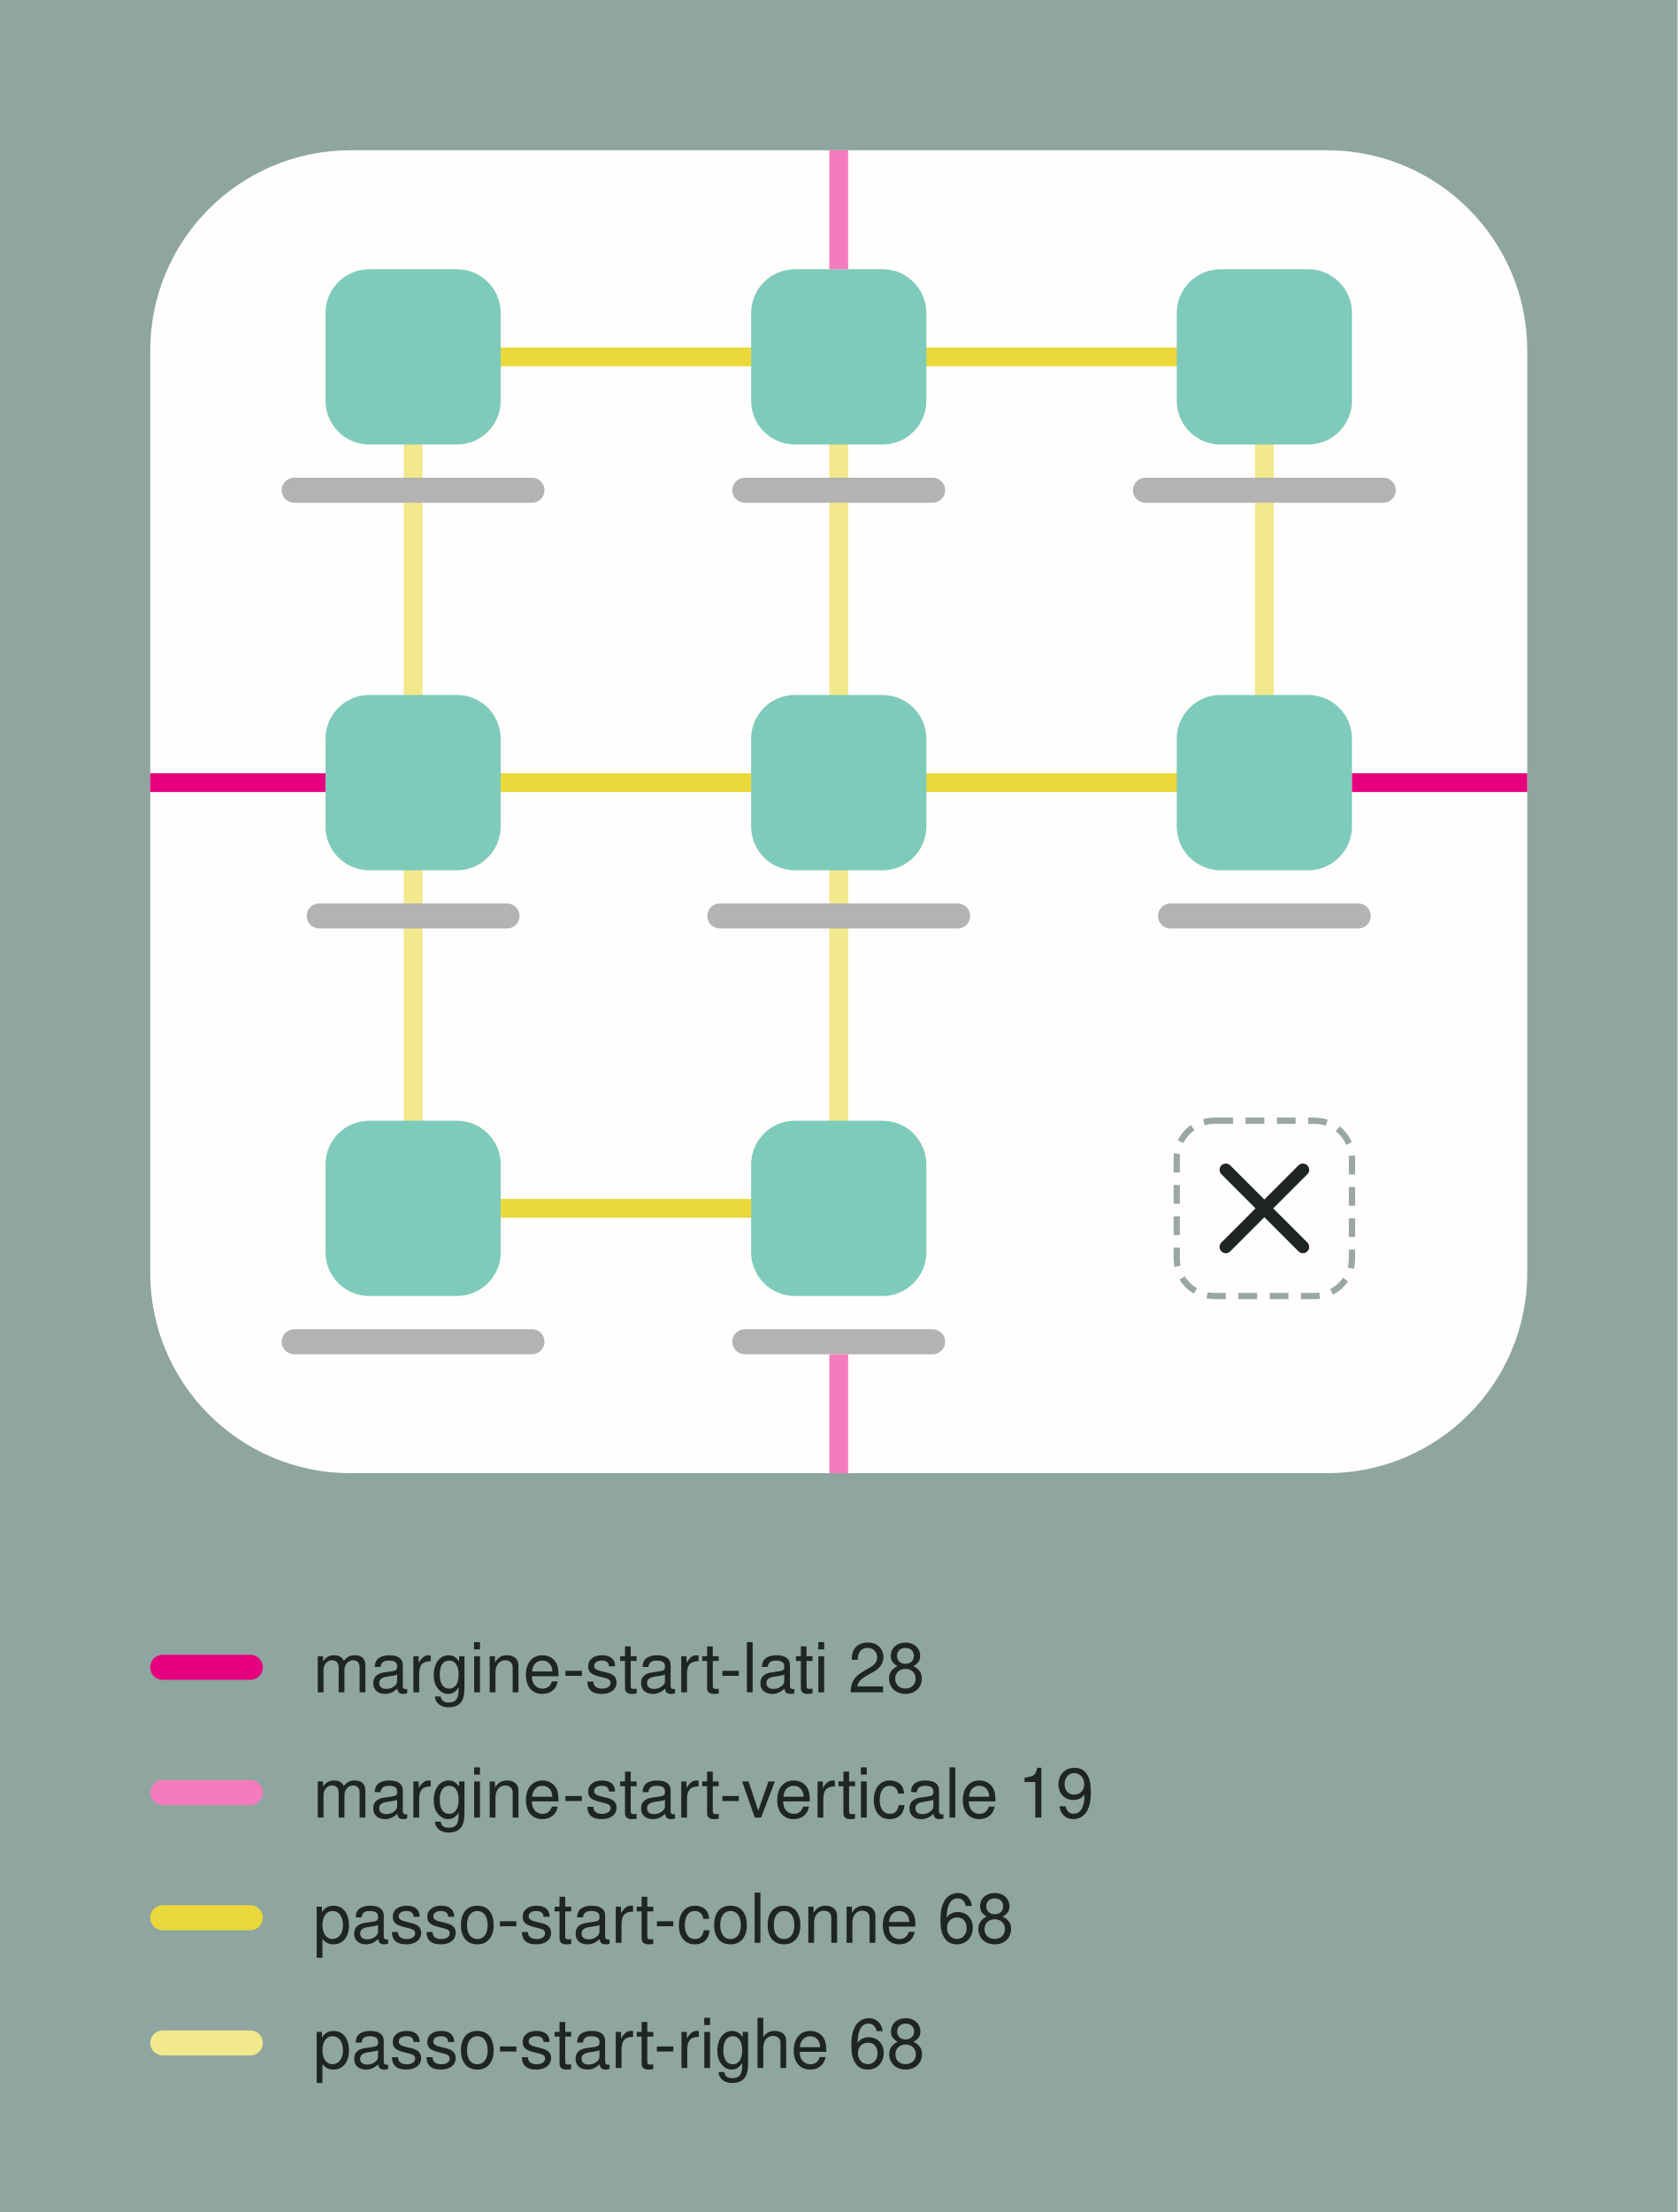
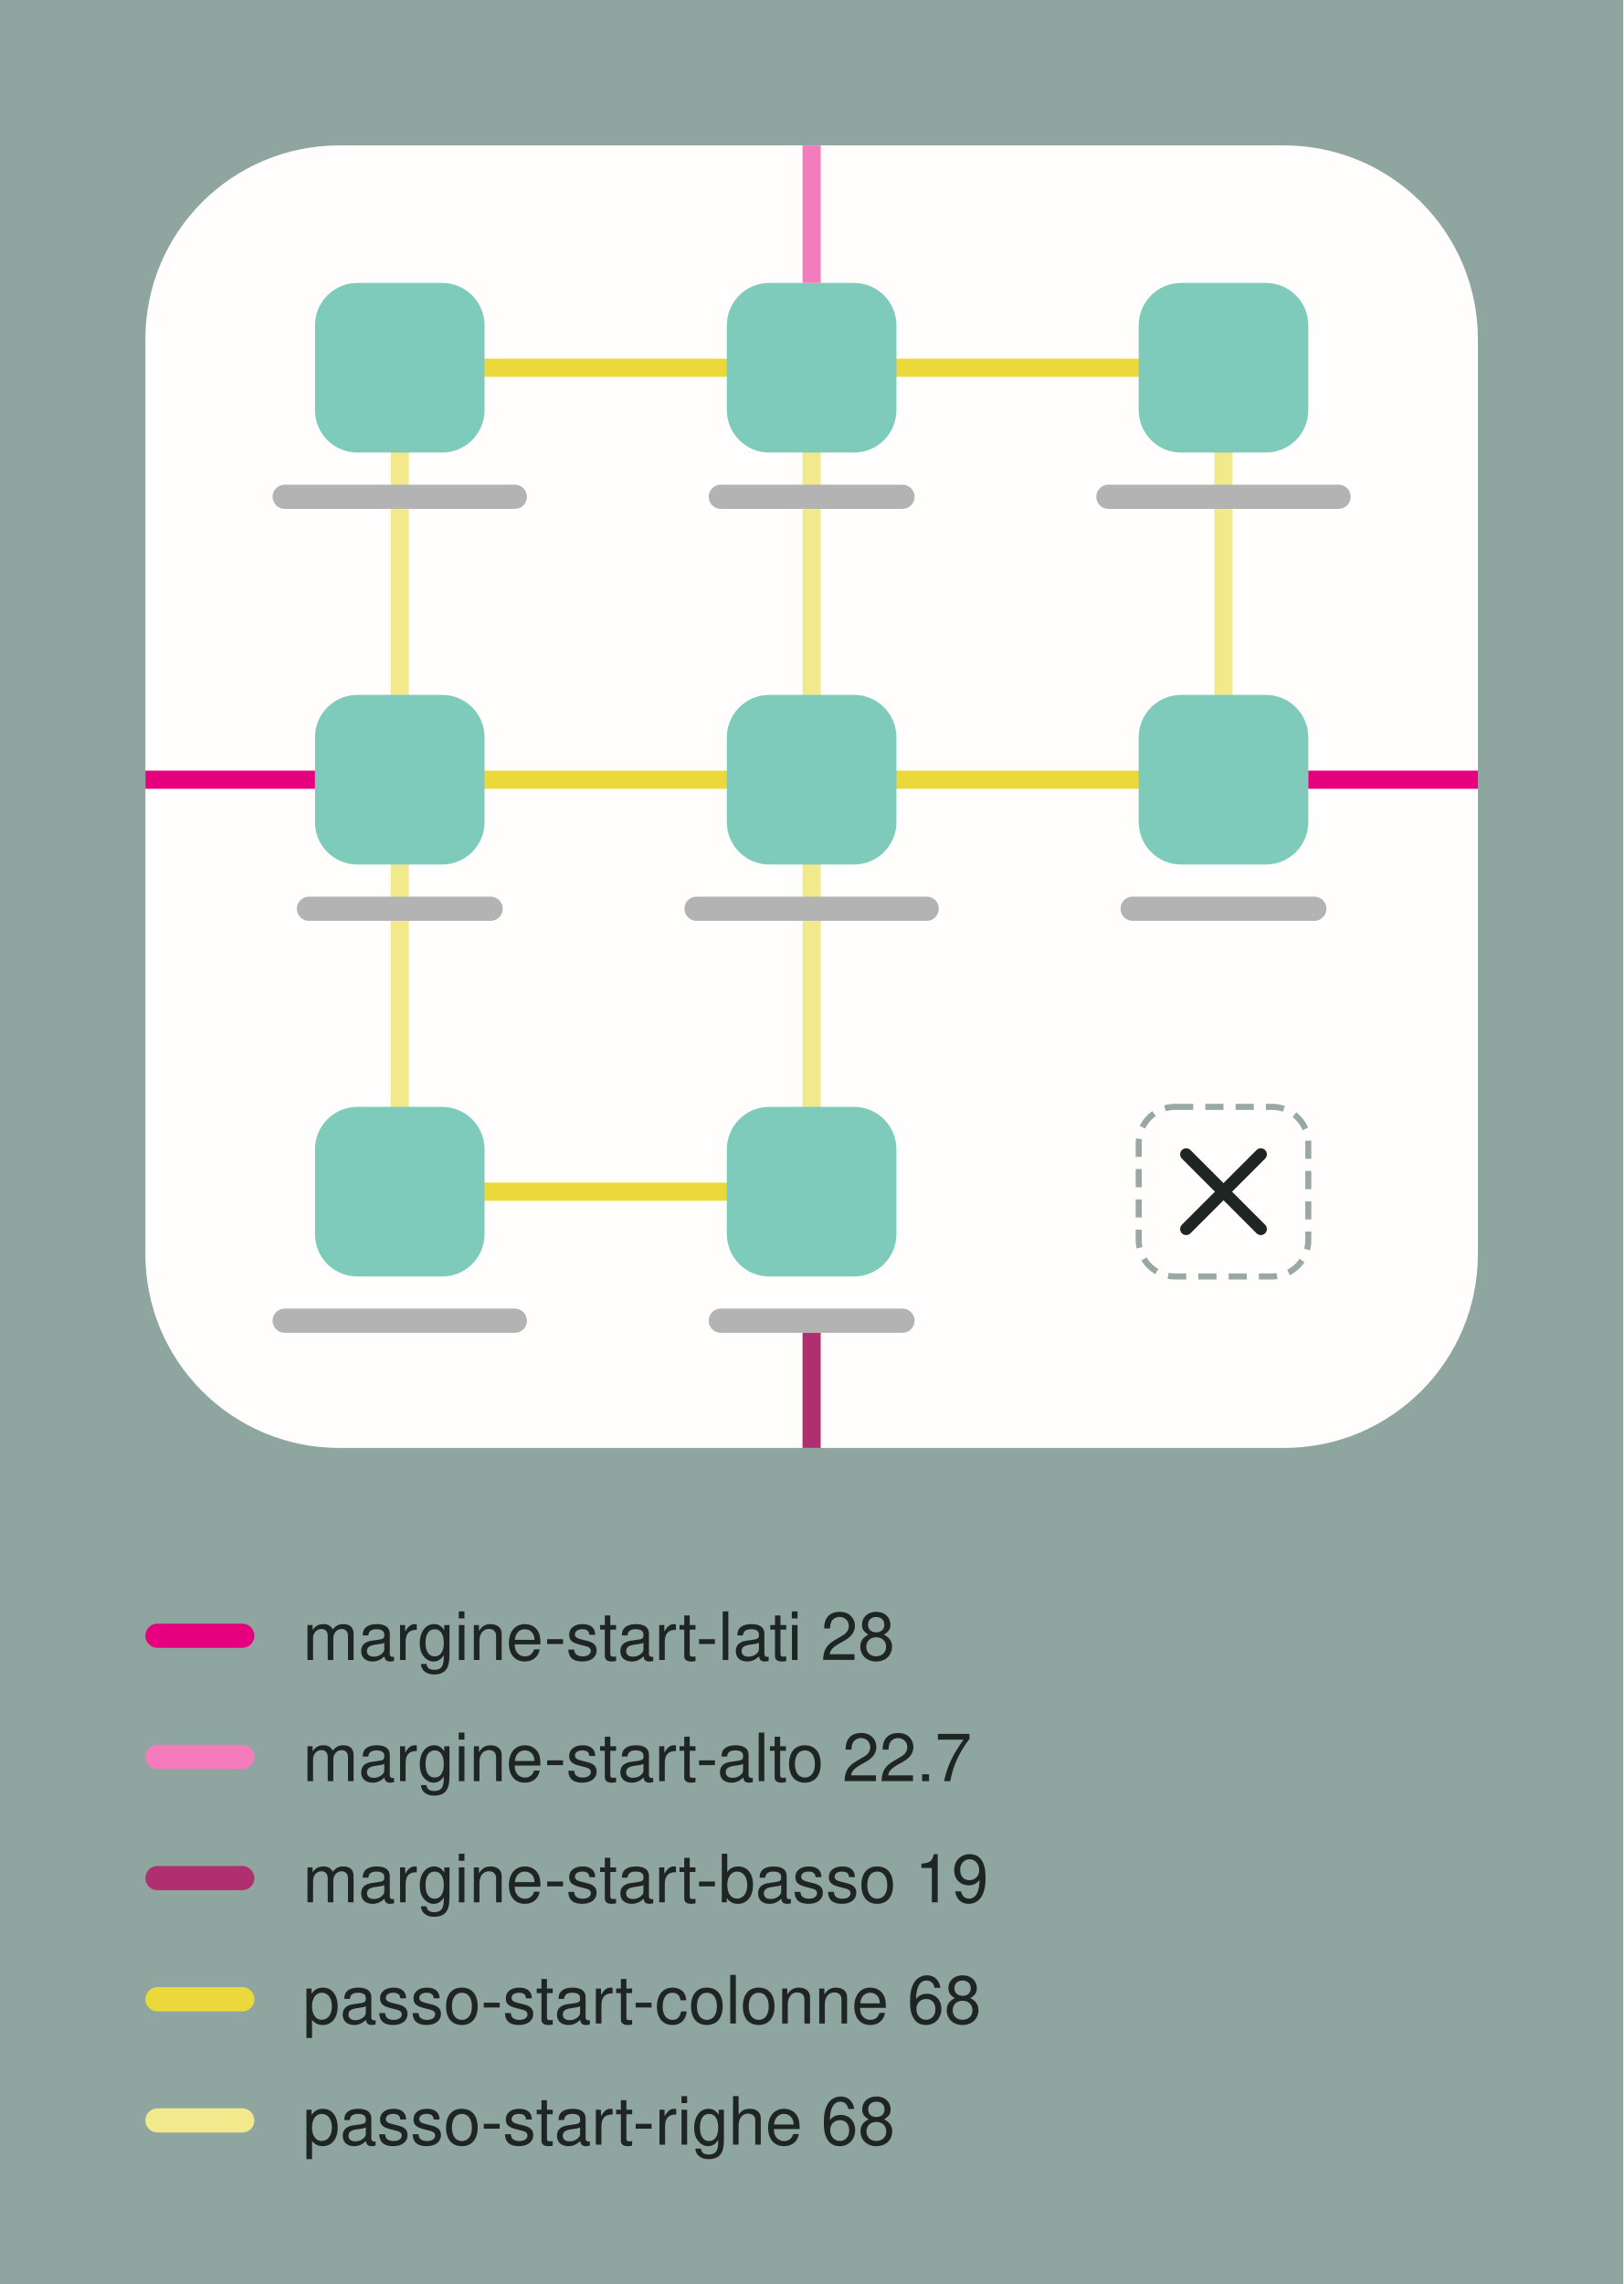
- <svg xmlns="http://www.w3.org/2000/svg" viewBox="0 0 268 353.3" width="536" height="706.6" font-family="Archivo, Helvetica, Arial, sans-serif">
-   <rect width="268" height="353.3" fill="#8FA59F" />
-   <rect x="24" y="24" width="220" height="211.3" rx="32" fill="#FFFEFC" />
-   <line x1="66" y1="57" x2="202" y2="57" stroke="#EBD83A" stroke-width="3" />
-   <line x1="66" y1="125" x2="202" y2="125" stroke="#EBD83A" stroke-width="3" />
-   <line x1="66" y1="193" x2="134" y2="193" stroke="#EBD83A" stroke-width="3" />
-   <line x1="66" y1="57" x2="66" y2="193" stroke="#F2E88C" stroke-width="3" />
-   <line x1="134" y1="57" x2="134" y2="193" stroke="#F2E88C" stroke-width="3" />
-   <line x1="202" y1="57" x2="202" y2="125" stroke="#F2E88C" stroke-width="3" />
-   <rect x="52" y="43" width="28" height="28" rx="7" fill="#7FCBBB" />
-   <rect x="45" y="76.3" width="42" height="4" rx="2" fill="#B3B3B3" />
-   <rect x="120" y="43" width="28" height="28" rx="7" fill="#7FCBBB" />
-   <rect x="117" y="76.3" width="34" height="4" rx="2" fill="#B3B3B3" />
-   <rect x="188" y="43" width="28" height="28" rx="7" fill="#7FCBBB" />
-   <rect x="181" y="76.3" width="42" height="4" rx="2" fill="#B3B3B3" />
-   <rect x="52" y="111" width="28" height="28" rx="7" fill="#7FCBBB" />
-   <rect x="49" y="144.3" width="34" height="4" rx="2" fill="#B3B3B3" />
-   <rect x="120" y="111" width="28" height="28" rx="7" fill="#7FCBBB" />
-   <rect x="113" y="144.3" width="42" height="4" rx="2" fill="#B3B3B3" />
-   <rect x="188" y="111" width="28" height="28" rx="7" fill="#7FCBBB" />
-   <rect x="185" y="144.3" width="34" height="4" rx="2" fill="#B3B3B3" />
-   <rect x="52" y="179" width="28" height="28" rx="7" fill="#7FCBBB" />
-   <rect x="45" y="212.3" width="42" height="4" rx="2" fill="#B3B3B3" />
-   <rect x="120" y="179" width="28" height="28" rx="7" fill="#7FCBBB" />
-   <rect x="117" y="212.3" width="34" height="4" rx="2" fill="#B3B3B3" />
-   <rect x="188" y="179" width="28" height="28" rx="6" fill="none" stroke="#9AA8A4" stroke-width="1" stroke-dasharray="3 2" />
-   <path d="M195.84 186.84L208.16 199.16M208.16 186.84L195.84 199.16" stroke="#1E2523" stroke-width="2" stroke-linecap="round" />
-   <line x1="134" y1="24" x2="134" y2="43" stroke="#F47CBC" stroke-width="3" />
-   <line x1="134" y1="216.3" x2="134" y2="235.3" stroke="#F47CBC" stroke-width="3" />
-   <line x1="24" y1="125" x2="52" y2="125" stroke="#E6007E" stroke-width="3" />
-   <line x1="216" y1="125" x2="244" y2="125" stroke="#E6007E" stroke-width="3" />
-   <rect x="24" y="264.3" width="18" height="4" rx="2" fill="#E6007E" />
-   <text x="50" y="270.3" font-size="11" fill="#1E2523">margine-start-lati  28</text>
-   <rect x="24" y="284.3" width="18" height="4" rx="2" fill="#F47CBC" />
-   <text x="50" y="290.3" font-size="11" fill="#1E2523">margine-start-verticale  19</text>
-   <rect x="24" y="304.3" width="18" height="4" rx="2" fill="#EBD83A" />
-   <text x="50" y="310.3" font-size="11" fill="#1E2523">passo-start-colonne  68</text>
-   <rect x="24" y="324.3" width="18" height="4" rx="2" fill="#F2E88C" />
-   <text x="50" y="330.3" font-size="11" fill="#1E2523">passo-start-righe  68</text>
+ <svg xmlns="http://www.w3.org/2000/svg" viewBox="0 0 268 377" width="536" height="754" font-family="Archivo, Helvetica, Arial, sans-serif">
+   <rect width="268" height="377" fill="#8FA59F" />
+   <rect x="24" y="24" width="220" height="215" rx="32" fill="#FFFEFC" />
+   <line x1="66" y1="60.7" x2="202" y2="60.7" stroke="#EBD83A" stroke-width="3" />
+   <line x1="66" y1="128.7" x2="202" y2="128.7" stroke="#EBD83A" stroke-width="3" />
+   <line x1="66" y1="196.7" x2="134" y2="196.7" stroke="#EBD83A" stroke-width="3" />
+   <line x1="66" y1="60.7" x2="66" y2="196.7" stroke="#F2E88C" stroke-width="3" />
+   <line x1="134" y1="60.7" x2="134" y2="196.7" stroke="#F2E88C" stroke-width="3" />
+   <line x1="202" y1="60.7" x2="202" y2="128.7" stroke="#F2E88C" stroke-width="3" />
+   <rect x="52" y="46.7" width="28" height="28" rx="7" fill="#7FCBBB" />
+   <rect x="45" y="80" width="42" height="4" rx="2" fill="#B3B3B3" />
+   <rect x="120" y="46.7" width="28" height="28" rx="7" fill="#7FCBBB" />
+   <rect x="117" y="80" width="34" height="4" rx="2" fill="#B3B3B3" />
+   <rect x="188" y="46.7" width="28" height="28" rx="7" fill="#7FCBBB" />
+   <rect x="181" y="80" width="42" height="4" rx="2" fill="#B3B3B3" />
+   <rect x="52" y="114.7" width="28" height="28" rx="7" fill="#7FCBBB" />
+   <rect x="49" y="148" width="34" height="4" rx="2" fill="#B3B3B3" />
+   <rect x="120" y="114.7" width="28" height="28" rx="7" fill="#7FCBBB" />
+   <rect x="113" y="148" width="42" height="4" rx="2" fill="#B3B3B3" />
+   <rect x="188" y="114.7" width="28" height="28" rx="7" fill="#7FCBBB" />
+   <rect x="185" y="148" width="34" height="4" rx="2" fill="#B3B3B3" />
+   <rect x="52" y="182.7" width="28" height="28" rx="7" fill="#7FCBBB" />
+   <rect x="45" y="216" width="42" height="4" rx="2" fill="#B3B3B3" />
+   <rect x="120" y="182.7" width="28" height="28" rx="7" fill="#7FCBBB" />
+   <rect x="117" y="216" width="34" height="4" rx="2" fill="#B3B3B3" />
+   <rect x="188" y="182.7" width="28" height="28" rx="6" fill="none" stroke="#9AA8A4" stroke-width="1" stroke-dasharray="3 2" />
+   <path d="M195.84 190.54L208.16 202.86M208.16 190.54L195.84 202.86" stroke="#1E2523" stroke-width="2" stroke-linecap="round" />
+   <line x1="134" y1="24" x2="134" y2="46.7" stroke="#F47CBC" stroke-width="3" />
+   <line x1="134" y1="220" x2="134" y2="239" stroke="#B0306F" stroke-width="3" />
+   <line x1="24" y1="128.7" x2="52" y2="128.7" stroke="#E6007E" stroke-width="3" />
+   <line x1="216" y1="128.7" x2="244" y2="128.7" stroke="#E6007E" stroke-width="3" />
+   <rect x="24" y="268" width="18" height="4" rx="2" fill="#E6007E" />
+   <text x="50" y="274" font-size="11" fill="#1E2523">margine-start-lati  28</text>
+   <rect x="24" y="288" width="18" height="4" rx="2" fill="#F47CBC" />
+   <text x="50" y="294" font-size="11" fill="#1E2523">margine-start-alto  22.7</text>
+   <rect x="24" y="308" width="18" height="4" rx="2" fill="#B0306F" />
+   <text x="50" y="314" font-size="11" fill="#1E2523">margine-start-basso  19</text>
+   <rect x="24" y="328" width="18" height="4" rx="2" fill="#EBD83A" />
+   <text x="50" y="334" font-size="11" fill="#1E2523">passo-start-colonne  68</text>
+   <rect x="24" y="348" width="18" height="4" rx="2" fill="#F2E88C" />
+   <text x="50" y="354" font-size="11" fill="#1E2523">passo-start-righe  68</text>
</svg>
